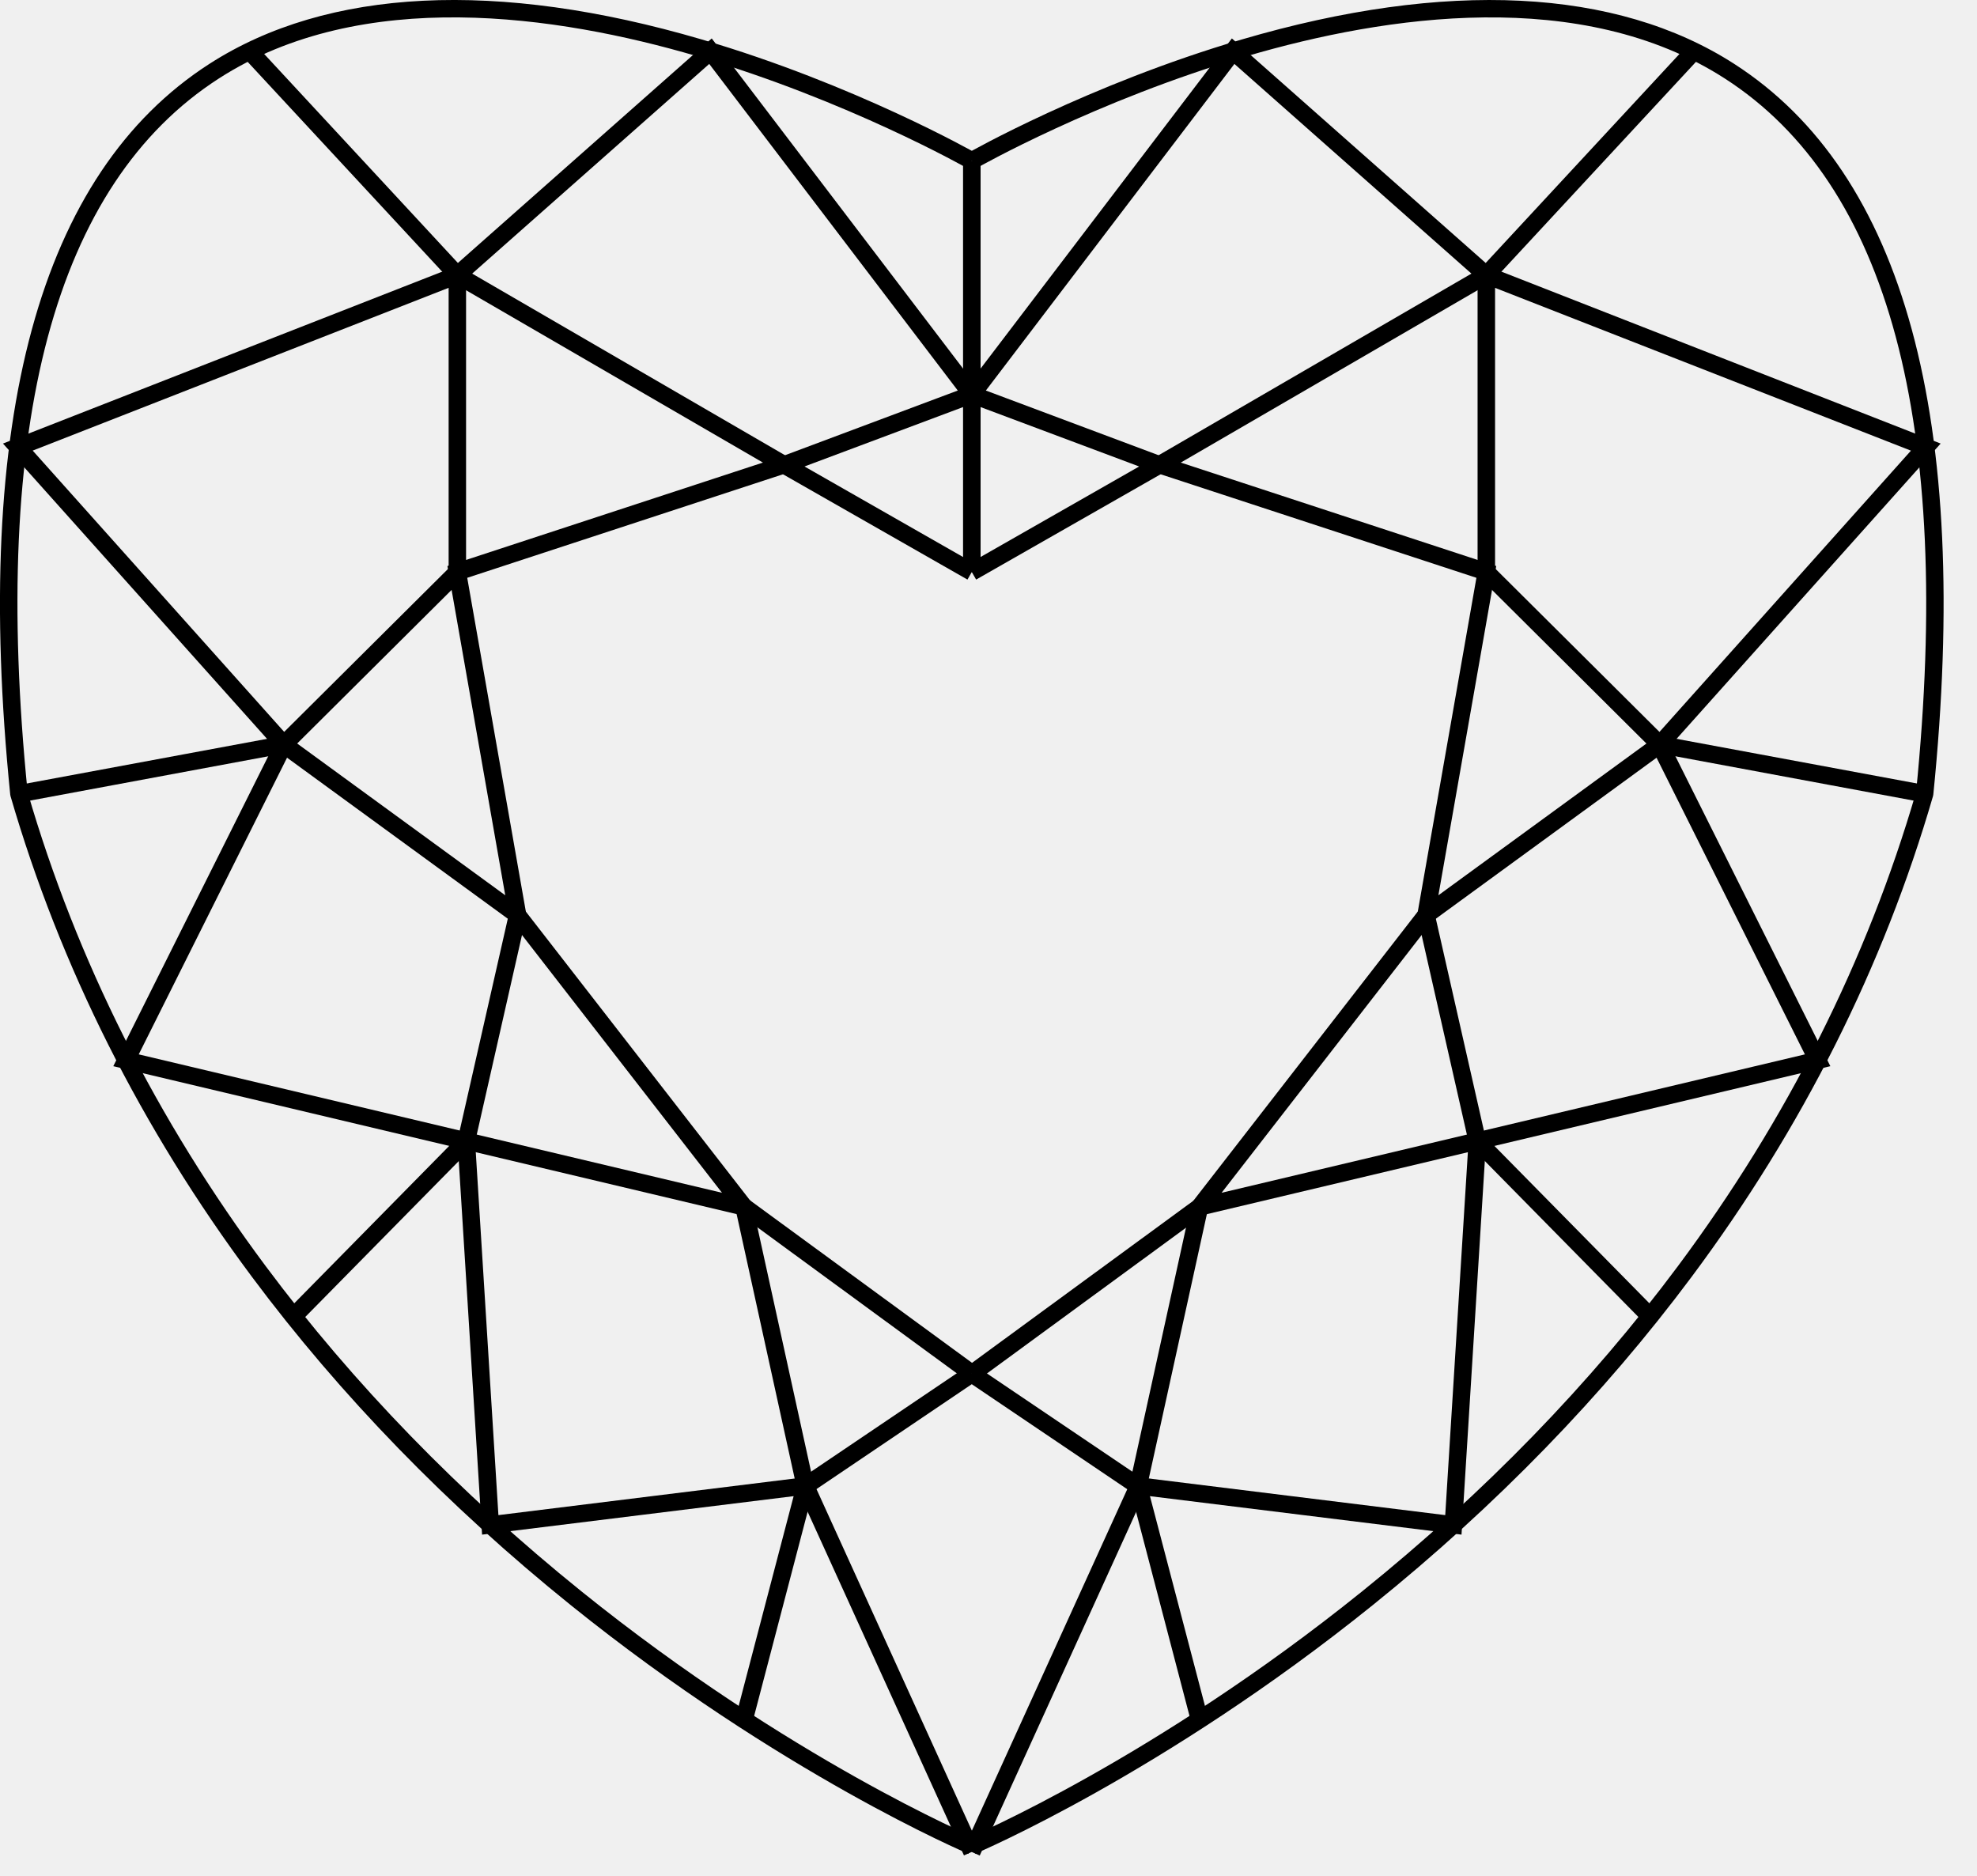
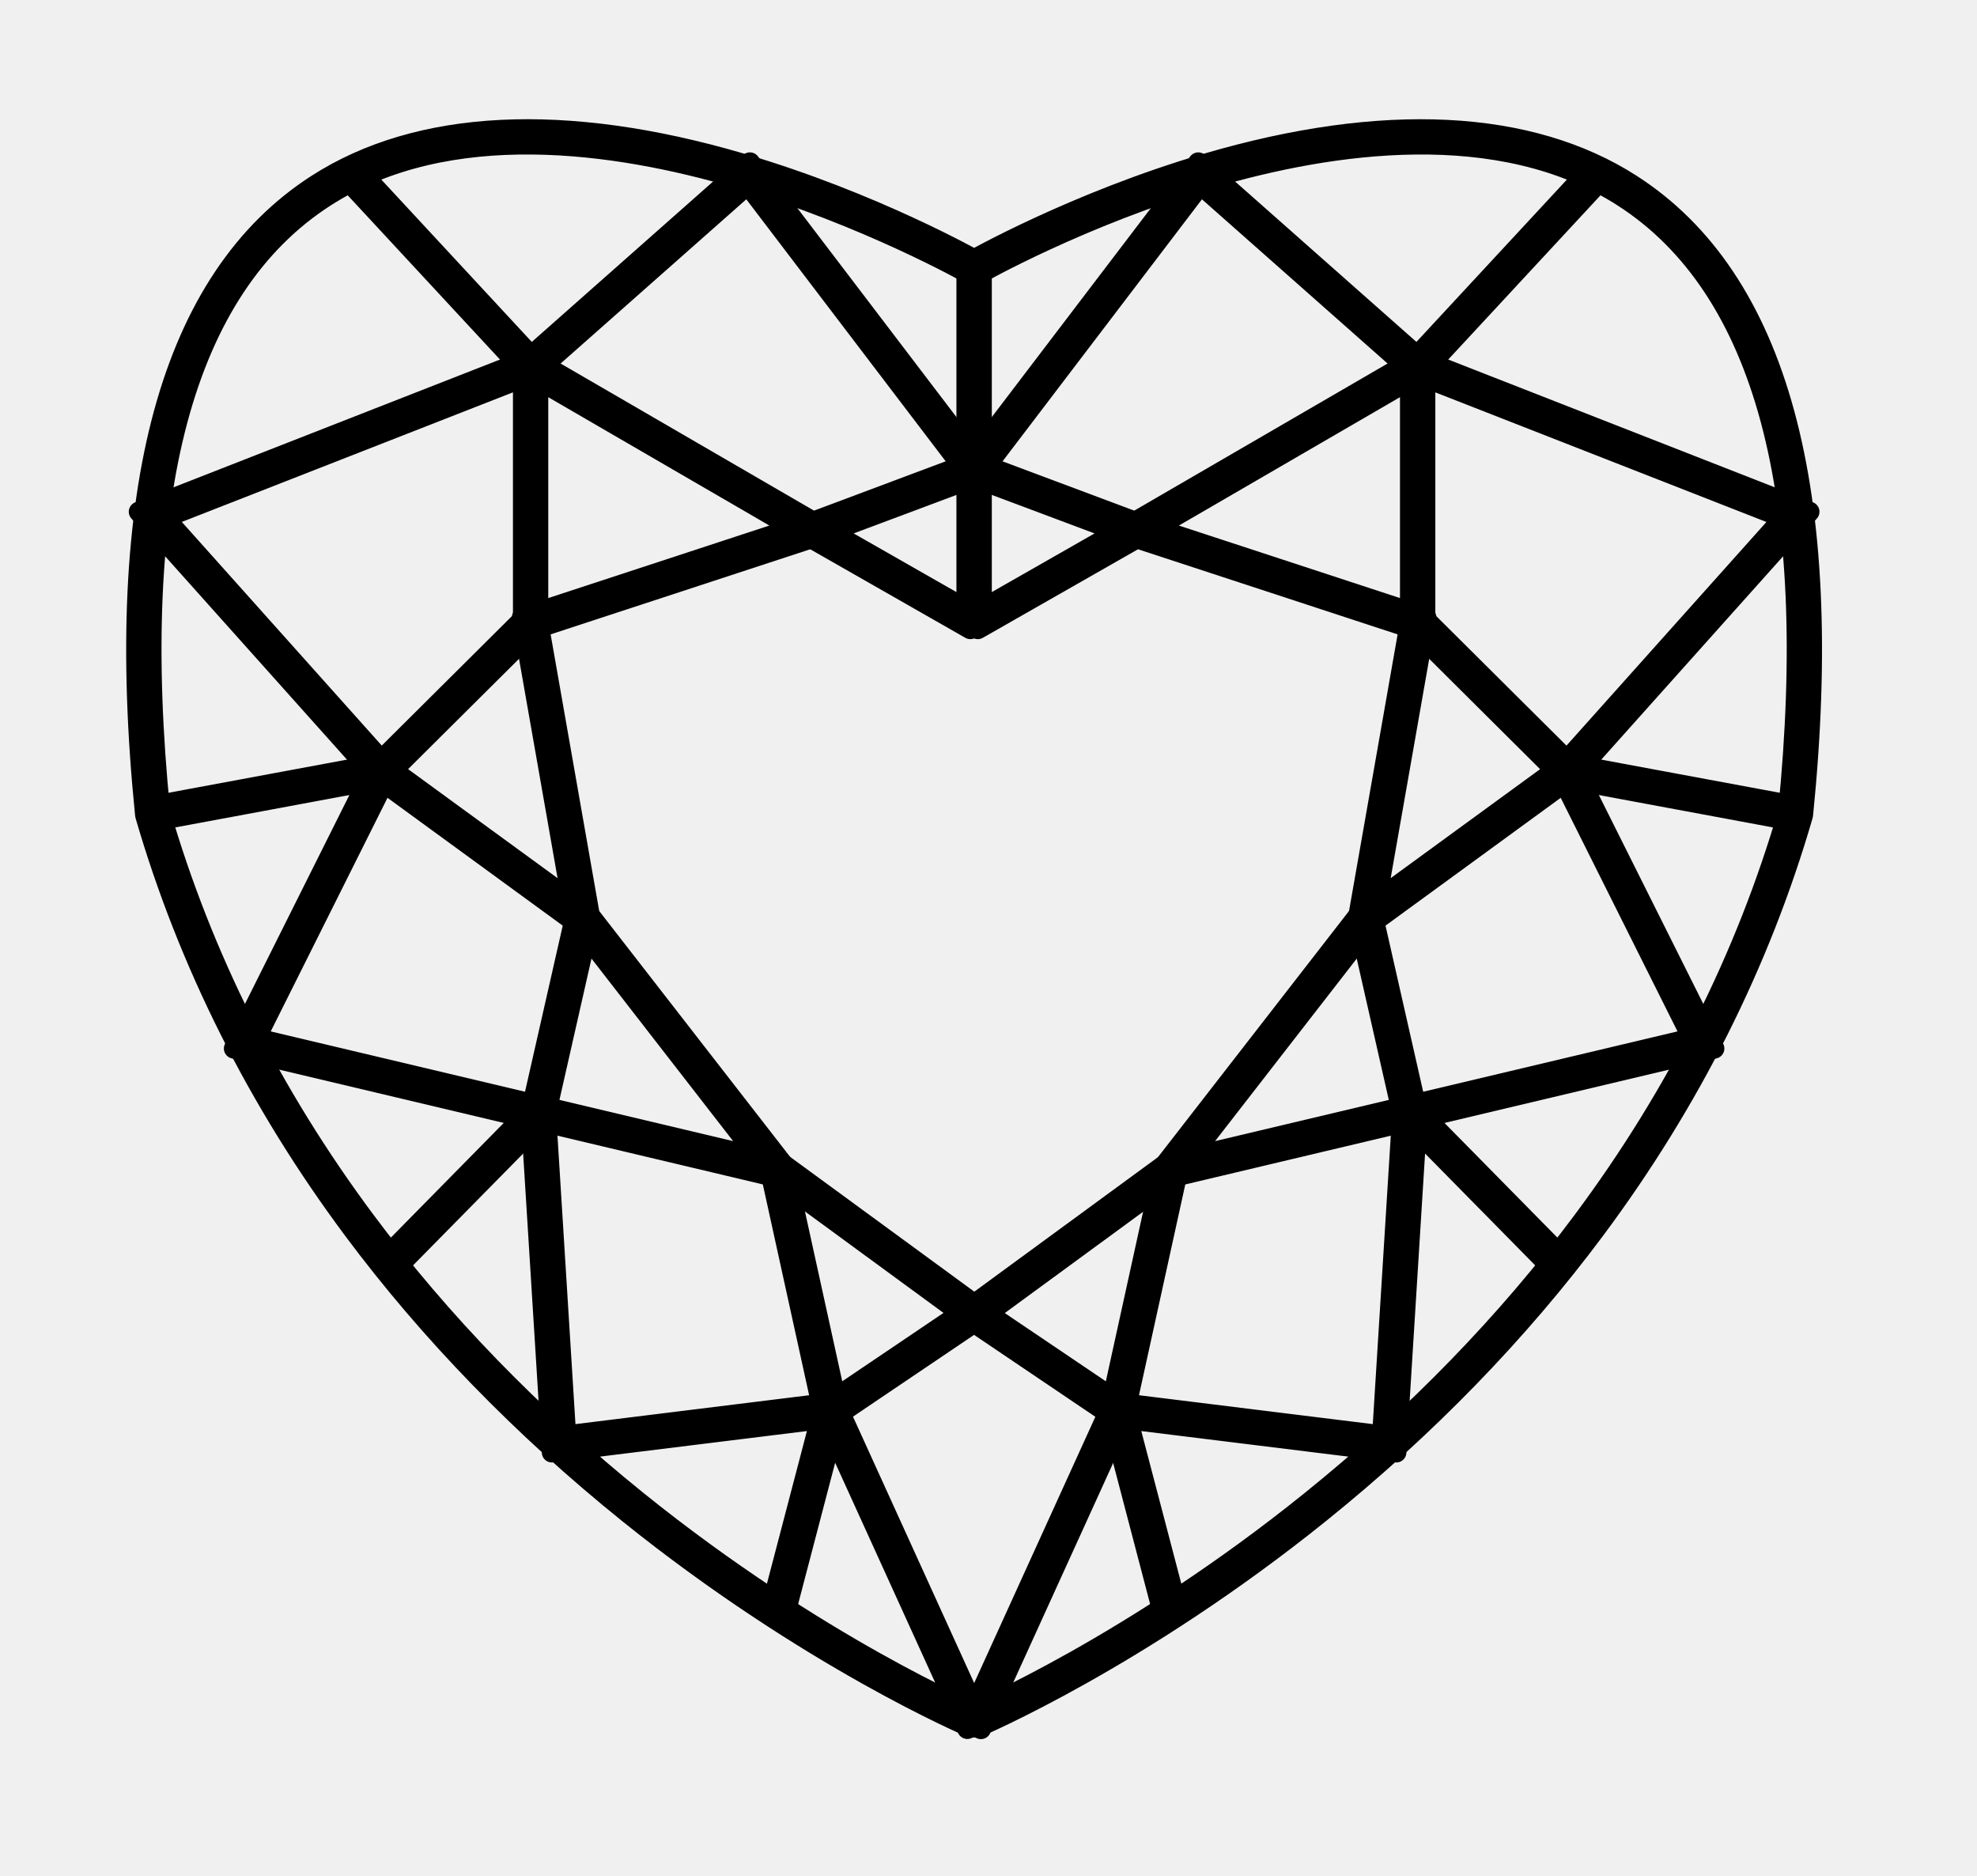
- <svg xmlns="http://www.w3.org/2000/svg" width="39" height="37" viewBox="0 0 39 37" fill="none">
-   <g clip-path="url(#clip0_25024_17442)">
-     <path d="M19.103 36.565C19.067 36.55 15.398 34.993 11.26 31.661C8.83 29.703 6.713 27.524 4.969 25.184C2.787 22.256 1.186 19.067 0.208 15.705L0.202 15.675C-0.545 8.268 0.776 3.417 4.132 1.259C6.457 -0.237 9.814 -0.403 13.839 0.777C16.863 1.663 19.233 3.009 19.257 3.023L19.084 3.32C19.061 3.307 16.72 1.979 13.735 1.104C10.999 0.303 7.145 -0.271 4.319 1.547C1.083 3.629 -0.187 8.365 0.545 15.625C1.51 18.941 3.09 22.087 5.242 24.975C6.968 27.291 9.063 29.449 11.469 31.388C15.57 34.693 19.202 36.234 19.238 36.249L19.104 36.566L19.103 36.565Z" fill="black" />
-     <path d="M19.085 11.432L15.064 9.137L18.894 7.703L13.991 1.261L9.009 5.667L4.798 1.126L5.052 0.893L9.033 5.187L14.04 0.758L19.448 7.861L15.87 9.201L19.256 11.134L19.085 11.432Z" fill="black" />
-     <path d="M5.592 14.936L0.059 8.749L9.194 5.174V11.352L5.591 14.935L5.592 14.936ZM0.645 8.888L5.606 14.436L8.85 11.21V5.677L0.645 8.888Z" fill="black" />
-     <path d="M10.454 18.44L5.557 14.868L0.406 15.826L0.343 15.488L5.641 14.504L9.967 17.659L8.826 11.165L15.05 9.124L8.934 5.574L9.108 5.277L15.885 9.211L9.217 11.397L10.454 18.44Z" fill="black" />
-     <path d="M15.114 24.086L2.235 21.03L5.444 14.611L5.753 14.764L2.737 20.797L14.243 23.527L10.074 18.155L10.346 17.946L15.114 24.086Z" fill="black" />
-     <path d="M5.915 26.085L5.668 25.846L9.041 22.42L10.042 18.012L10.378 18.087L9.357 22.59L5.915 26.085Z" fill="black" />
-     <path d="M14.845 33.967L14.511 33.88L15.656 29.511L9.51 30.27L9.026 22.516L9.371 22.494L9.832 29.885L16.118 29.108L14.845 33.967Z" fill="black" />
-     <path d="M14.845 23.769L14.508 23.842L15.717 29.347L16.054 29.274L14.845 23.769Z" fill="black" />
-     <path d="M16.046 29.238L15.732 29.379L19.016 36.597L19.33 36.456L16.046 29.238Z" fill="black" />
-     <path d="M19.073 26.953L15.79 29.17L15.984 29.454L19.267 27.237L19.073 26.953Z" fill="black" />
-     <path d="M14.78 23.665L14.576 23.941L19.068 27.23L19.273 26.953L14.78 23.665Z" fill="black" />
-     <path d="M19.238 36.565L19.104 36.249C19.141 36.233 22.772 34.692 26.873 31.387C29.28 29.448 31.375 27.29 33.1 24.974C35.252 22.085 36.832 18.94 37.798 15.625C38.528 8.364 37.258 3.627 34.023 1.547C31.196 -0.272 27.338 0.304 24.601 1.106C21.616 1.98 19.281 3.307 19.258 3.32L19.085 3.023C19.109 3.009 21.479 1.663 24.502 0.777C28.528 -0.403 31.885 -0.236 34.209 1.259C37.565 3.416 38.887 8.267 38.138 15.674L38.132 15.704C37.156 19.067 35.554 22.256 33.372 25.183C31.628 27.523 29.511 29.703 27.08 31.66C22.943 34.992 19.273 36.549 19.237 36.564L19.238 36.565Z" fill="black" />
-     <path d="M19.256 11.432L19.085 11.134L22.472 9.201L18.894 7.861L24.301 0.758L29.308 5.187L33.289 0.893L33.543 1.126L29.332 5.667L24.351 1.261L19.448 7.703L23.277 9.137L19.256 11.432Z" fill="black" />
-     <path d="M32.75 14.936L29.148 11.353V5.174L38.283 8.749L32.75 14.935V14.936ZM29.492 11.211L32.736 14.437L37.697 8.889L29.493 5.678V11.211H29.492Z" fill="black" />
-     <path d="M27.888 18.44L29.125 11.397L22.457 9.211L29.233 5.277L29.407 5.574L23.293 9.124L29.516 11.165L28.375 17.659L32.701 14.504L37.999 15.488L37.935 15.826L32.785 14.868L27.888 18.44Z" fill="black" />
-     <path d="M23.229 24.086L27.995 17.946L28.268 18.155L24.098 23.527L35.605 20.797L32.588 14.764L32.898 14.611L36.107 21.03L23.229 24.086Z" fill="black" />
-     <path d="M32.427 26.085L28.985 22.59L27.963 18.087L28.3 18.012L29.3 22.42L32.674 25.846L32.427 26.085Z" fill="black" />
-     <path d="M23.497 33.967L22.224 29.108L28.51 29.885L28.971 22.494L29.315 22.516L28.831 30.27L22.685 29.511L23.831 33.88L23.497 33.967Z" fill="black" />
-     <path d="M23.494 23.768L22.285 29.273L22.622 29.347L23.831 23.842L23.494 23.768Z" fill="black" />
-     <path d="M22.298 29.241L19.013 36.459L19.327 36.6L22.612 29.383L22.298 29.241Z" fill="black" />
-     <path d="M19.268 26.955L19.074 27.238L22.357 29.455L22.551 29.172L19.268 26.955Z" fill="black" />
-     <path d="M23.561 23.67L19.069 26.959L19.273 27.235L23.765 23.946L23.561 23.67Z" fill="black" />
-     <path d="M19.344 3.172H18.998V11.283H19.344V3.172Z" fill="black" />
+ <svg xmlns="http://www.w3.org/2000/svg" width="39" height="37" viewBox="-3.12 -2.96 45.24 42.92" fill="none">
+   <g>
+     <path stroke="black" stroke-width="0.4" stroke-linejoin="round" stroke-linecap="round" vector-effect="non-scaling-stroke" d="M19.103 36.565C19.067 36.55 15.398 34.993 11.26 31.661C8.83 29.703 6.713 27.524 4.969 25.184C2.787 22.256 1.186 19.067 0.208 15.705L0.202 15.675C-0.545 8.268 0.776 3.417 4.132 1.259C6.457 -0.237 9.814 -0.403 13.839 0.777C16.863 1.663 19.233 3.009 19.257 3.023L19.084 3.32C19.061 3.307 16.72 1.979 13.735 1.104C10.999 0.303 7.145 -0.271 4.319 1.547C1.083 3.629 -0.187 8.365 0.545 15.625C1.51 18.941 3.09 22.087 5.242 24.975C6.968 27.291 9.063 29.449 11.469 31.388C15.57 34.693 19.202 36.234 19.238 36.249L19.104 36.566L19.103 36.565Z" fill="none" />
+     <path stroke="black" stroke-width="0.4" stroke-linejoin="round" stroke-linecap="round" vector-effect="non-scaling-stroke" d="M19.085 11.432L15.064 9.137L18.894 7.703L13.991 1.261L9.009 5.667L4.798 1.126L5.052 0.893L9.033 5.187L14.04 0.758L19.448 7.861L15.87 9.201L19.256 11.134L19.085 11.432Z" fill="none" />
+     <path stroke="black" stroke-width="0.4" stroke-linejoin="round" stroke-linecap="round" vector-effect="non-scaling-stroke" d="M5.592 14.936L0.059 8.749L9.194 5.174V11.352L5.591 14.935L5.592 14.936ZM0.645 8.888L5.606 14.436L8.85 11.21V5.677L0.645 8.888Z" fill="none" />
+     <path stroke="black" stroke-width="0.4" stroke-linejoin="round" stroke-linecap="round" vector-effect="non-scaling-stroke" d="M10.454 18.44L5.557 14.868L0.406 15.826L0.343 15.488L5.641 14.504L9.967 17.659L8.826 11.165L15.05 9.124L8.934 5.574L9.108 5.277L15.885 9.211L9.217 11.397L10.454 18.44Z" fill="none" />
+     <path stroke="black" stroke-width="0.4" stroke-linejoin="round" stroke-linecap="round" vector-effect="non-scaling-stroke" d="M15.114 24.086L2.235 21.03L5.444 14.611L5.753 14.764L2.737 20.797L14.243 23.527L10.074 18.155L10.346 17.946L15.114 24.086Z" fill="none" />
+     <path stroke="black" stroke-width="0.4" stroke-linejoin="round" stroke-linecap="round" vector-effect="non-scaling-stroke" d="M5.915 26.085L5.668 25.846L9.041 22.42L10.042 18.012L10.378 18.087L9.357 22.59L5.915 26.085Z" fill="none" />
+     <path stroke="black" stroke-width="0.4" stroke-linejoin="round" stroke-linecap="round" vector-effect="non-scaling-stroke" d="M14.845 33.967L14.511 33.88L15.656 29.511L9.51 30.27L9.026 22.516L9.371 22.494L9.832 29.885L16.118 29.108L14.845 33.967Z" fill="none" />
+     <path stroke="black" stroke-width="0.4" stroke-linejoin="round" stroke-linecap="round" vector-effect="non-scaling-stroke" d="M14.845 23.769L14.508 23.842L15.717 29.347L16.054 29.274L14.845 23.769Z" fill="none" />
+     <path stroke="black" stroke-width="0.4" stroke-linejoin="round" stroke-linecap="round" vector-effect="non-scaling-stroke" d="M16.046 29.238L15.732 29.379L19.016 36.597L19.33 36.456L16.046 29.238Z" fill="none" />
+     <path stroke="black" stroke-width="0.4" stroke-linejoin="round" stroke-linecap="round" vector-effect="non-scaling-stroke" d="M19.073 26.953L15.79 29.17L15.984 29.454L19.267 27.237L19.073 26.953Z" fill="none" />
+     <path stroke="black" stroke-width="0.4" stroke-linejoin="round" stroke-linecap="round" vector-effect="non-scaling-stroke" d="M14.78 23.665L14.576 23.941L19.068 27.23L19.273 26.953L14.78 23.665Z" fill="none" />
+     <path stroke="black" stroke-width="0.4" stroke-linejoin="round" stroke-linecap="round" vector-effect="non-scaling-stroke" d="M19.238 36.565L19.104 36.249C19.141 36.233 22.772 34.692 26.873 31.387C29.28 29.448 31.375 27.29 33.1 24.974C35.252 22.085 36.832 18.94 37.798 15.625C38.528 8.364 37.258 3.627 34.023 1.547C31.196 -0.272 27.338 0.304 24.601 1.106C21.616 1.98 19.281 3.307 19.258 3.32L19.085 3.023C19.109 3.009 21.479 1.663 24.502 0.777C28.528 -0.403 31.885 -0.236 34.209 1.259C37.565 3.416 38.887 8.267 38.138 15.674L38.132 15.704C37.156 19.067 35.554 22.256 33.372 25.183C31.628 27.523 29.511 29.703 27.08 31.66C22.943 34.992 19.273 36.549 19.237 36.564L19.238 36.565Z" fill="none" />
+     <path stroke="black" stroke-width="0.4" stroke-linejoin="round" stroke-linecap="round" vector-effect="non-scaling-stroke" d="M19.256 11.432L19.085 11.134L22.472 9.201L18.894 7.861L24.301 0.758L29.308 5.187L33.289 0.893L33.543 1.126L29.332 5.667L24.351 1.261L19.448 7.703L23.277 9.137L19.256 11.432Z" fill="none" />
+     <path stroke="black" stroke-width="0.4" stroke-linejoin="round" stroke-linecap="round" vector-effect="non-scaling-stroke" d="M32.75 14.936L29.148 11.353V5.174L38.283 8.749L32.75 14.935V14.936ZM29.492 11.211L32.736 14.437L37.697 8.889L29.493 5.678V11.211H29.492Z" fill="none" />
+     <path stroke="black" stroke-width="0.4" stroke-linejoin="round" stroke-linecap="round" vector-effect="non-scaling-stroke" d="M27.888 18.44L29.125 11.397L22.457 9.211L29.233 5.277L29.407 5.574L23.293 9.124L29.516 11.165L28.375 17.659L32.701 14.504L37.999 15.488L37.935 15.826L32.785 14.868L27.888 18.44Z" fill="none" />
+     <path stroke="black" stroke-width="0.4" stroke-linejoin="round" stroke-linecap="round" vector-effect="non-scaling-stroke" d="M23.229 24.086L27.995 17.946L28.268 18.155L24.098 23.527L35.605 20.797L32.588 14.764L32.898 14.611L36.107 21.03L23.229 24.086Z" fill="none" />
+     <path stroke="black" stroke-width="0.4" stroke-linejoin="round" stroke-linecap="round" vector-effect="non-scaling-stroke" d="M32.427 26.085L28.985 22.59L27.963 18.087L28.3 18.012L29.3 22.42L32.674 25.846L32.427 26.085Z" fill="none" />
+     <path stroke="black" stroke-width="0.4" stroke-linejoin="round" stroke-linecap="round" vector-effect="non-scaling-stroke" d="M23.497 33.967L22.224 29.108L28.51 29.885L28.971 22.494L29.315 22.516L28.831 30.27L22.685 29.511L23.831 33.88L23.497 33.967Z" fill="none" />
+     <path stroke="black" stroke-width="0.4" stroke-linejoin="round" stroke-linecap="round" vector-effect="non-scaling-stroke" d="M23.494 23.768L22.285 29.273L22.622 29.347L23.831 23.842L23.494 23.768Z" fill="none" />
+     <path stroke="black" stroke-width="0.4" stroke-linejoin="round" stroke-linecap="round" vector-effect="non-scaling-stroke" d="M22.298 29.241L19.013 36.459L19.327 36.6L22.612 29.383L22.298 29.241Z" fill="none" />
+     <path stroke="black" stroke-width="0.4" stroke-linejoin="round" stroke-linecap="round" vector-effect="non-scaling-stroke" d="M19.268 26.955L19.074 27.238L22.357 29.455L22.551 29.172L19.268 26.955Z" fill="none" />
+     <path stroke="black" stroke-width="0.4" stroke-linejoin="round" stroke-linecap="round" vector-effect="non-scaling-stroke" d="M23.561 23.67L19.069 26.959L19.273 27.235L23.765 23.946L23.561 23.67Z" fill="none" />
+     <path stroke="black" stroke-width="0.4" stroke-linejoin="round" stroke-linecap="round" vector-effect="non-scaling-stroke" d="M19.344 3.172H18.998V11.283H19.344V3.172Z" fill="none" />
  </g>
-   <defs>
-     <clipPath id="clip0_25024_17442">
-       <rect width="38.342" height="36.599" fill="white" />
-     </clipPath>
-   </defs>
</svg>
